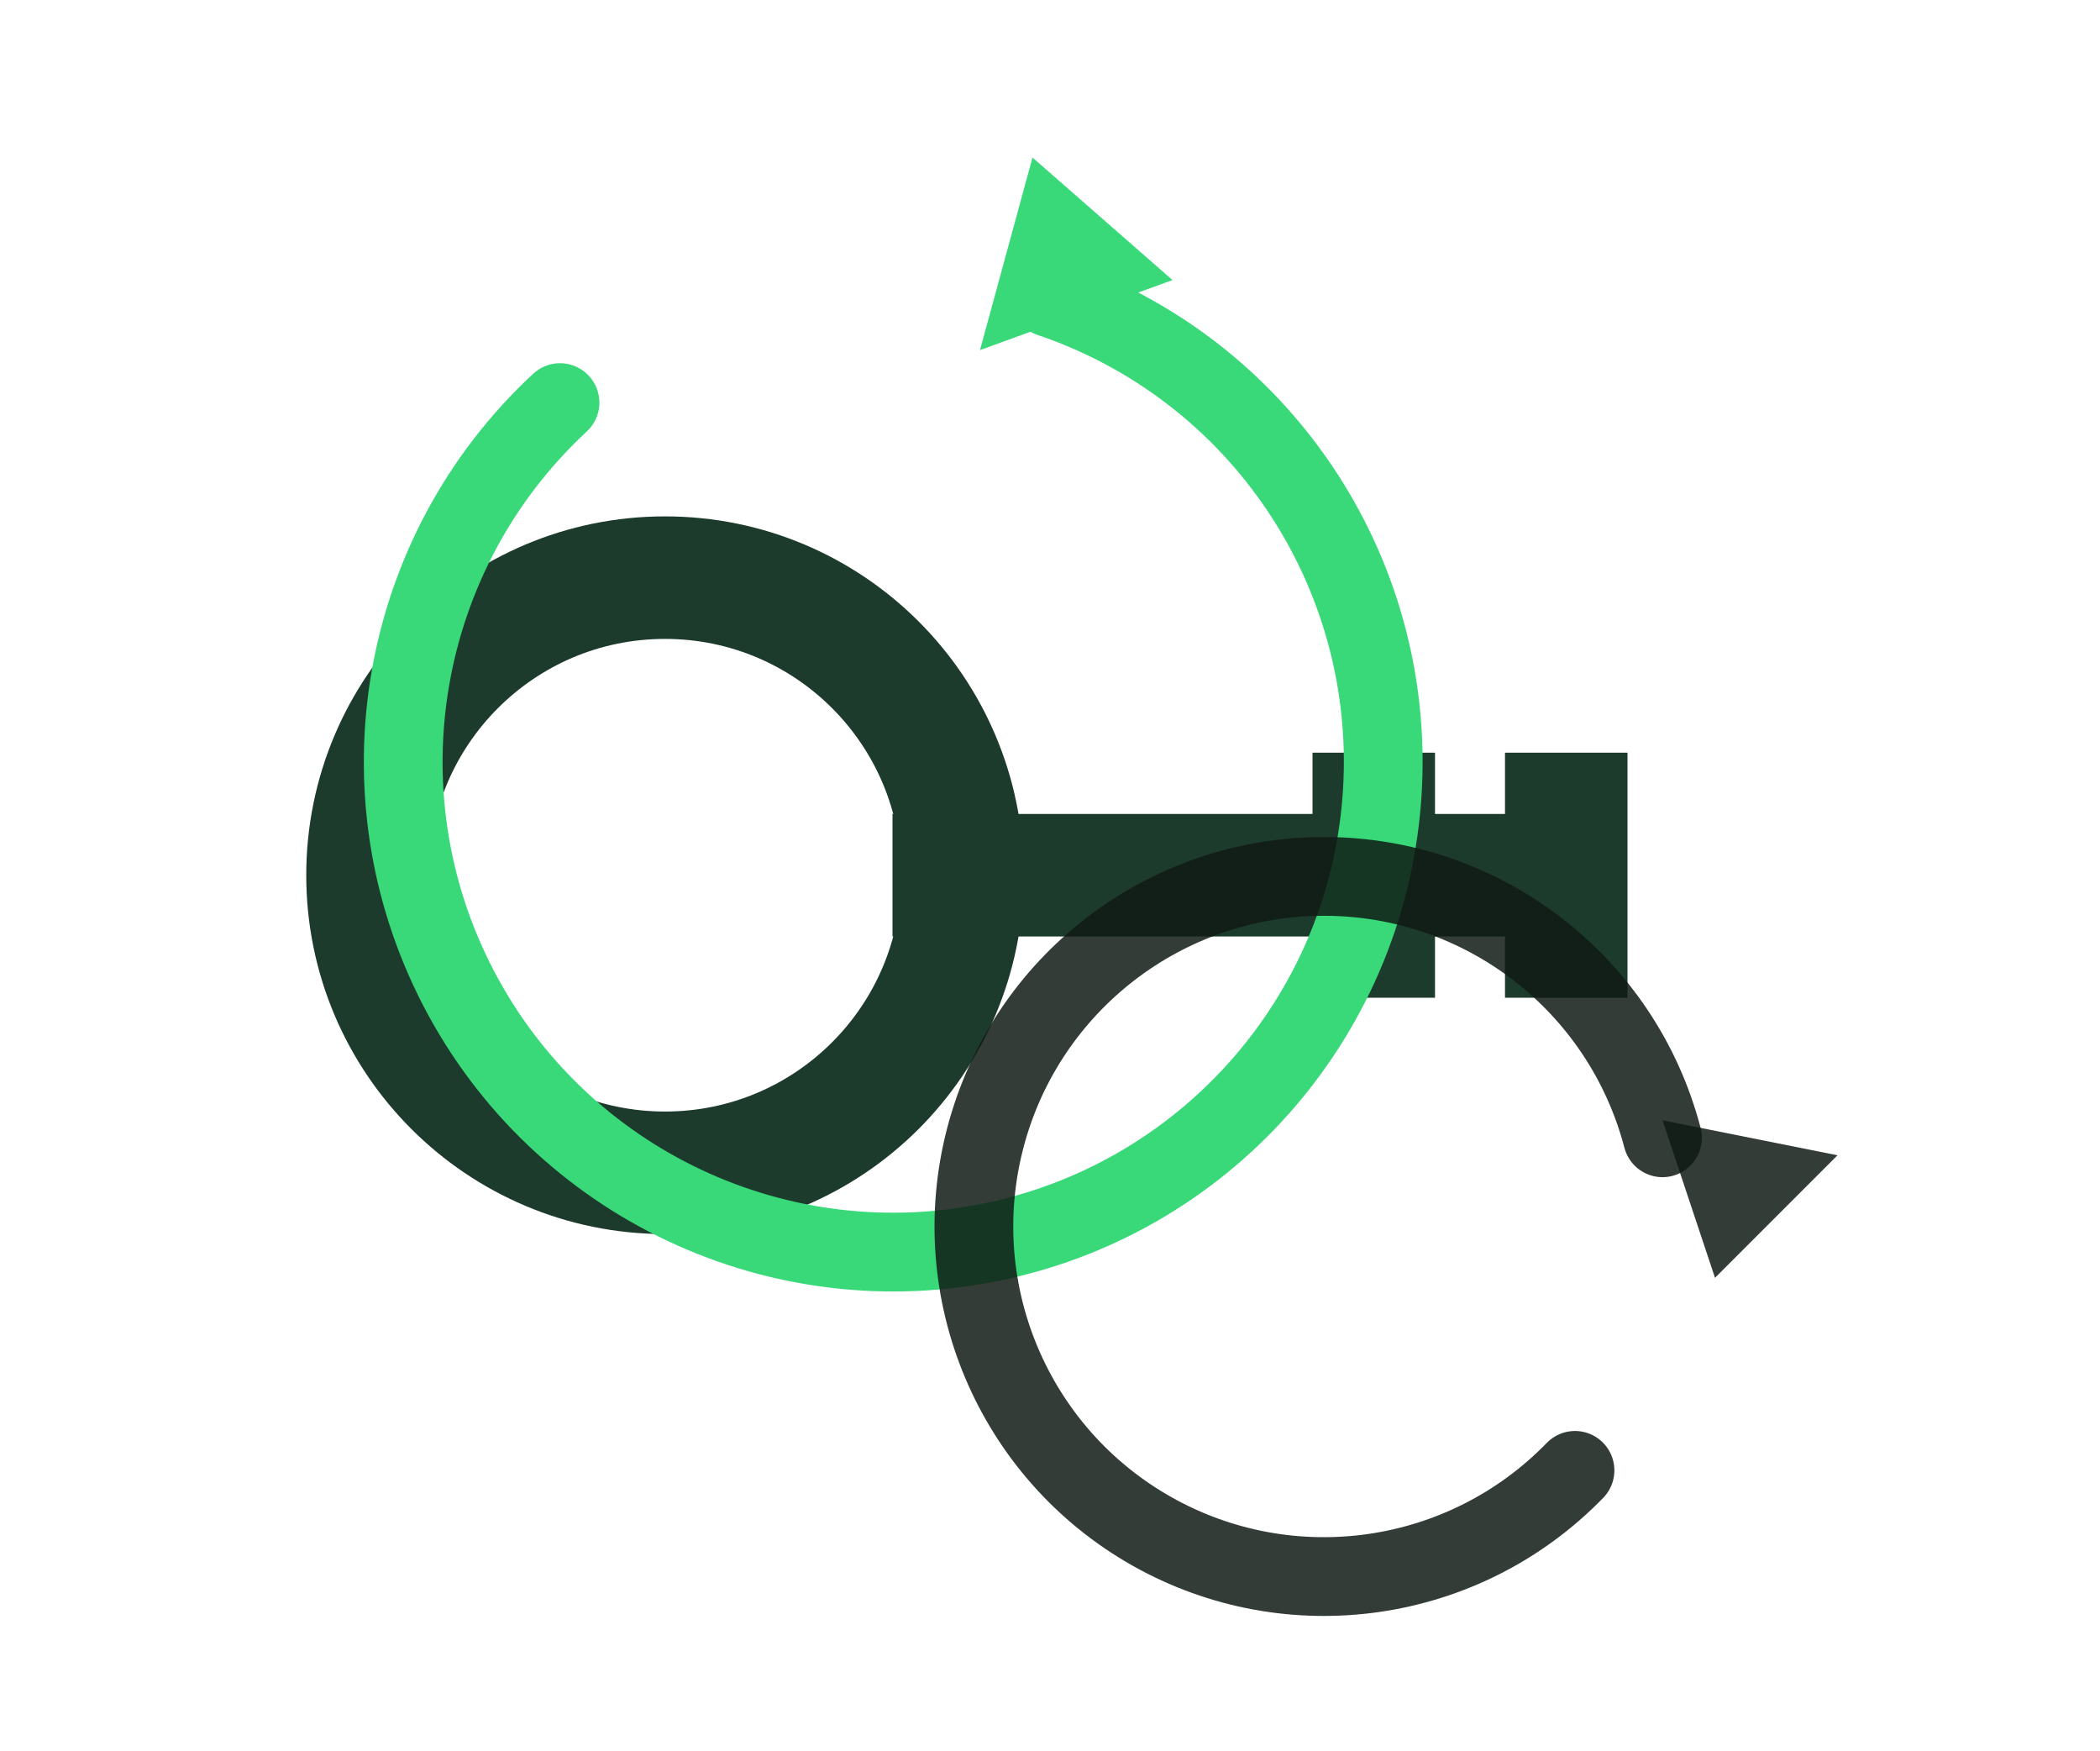
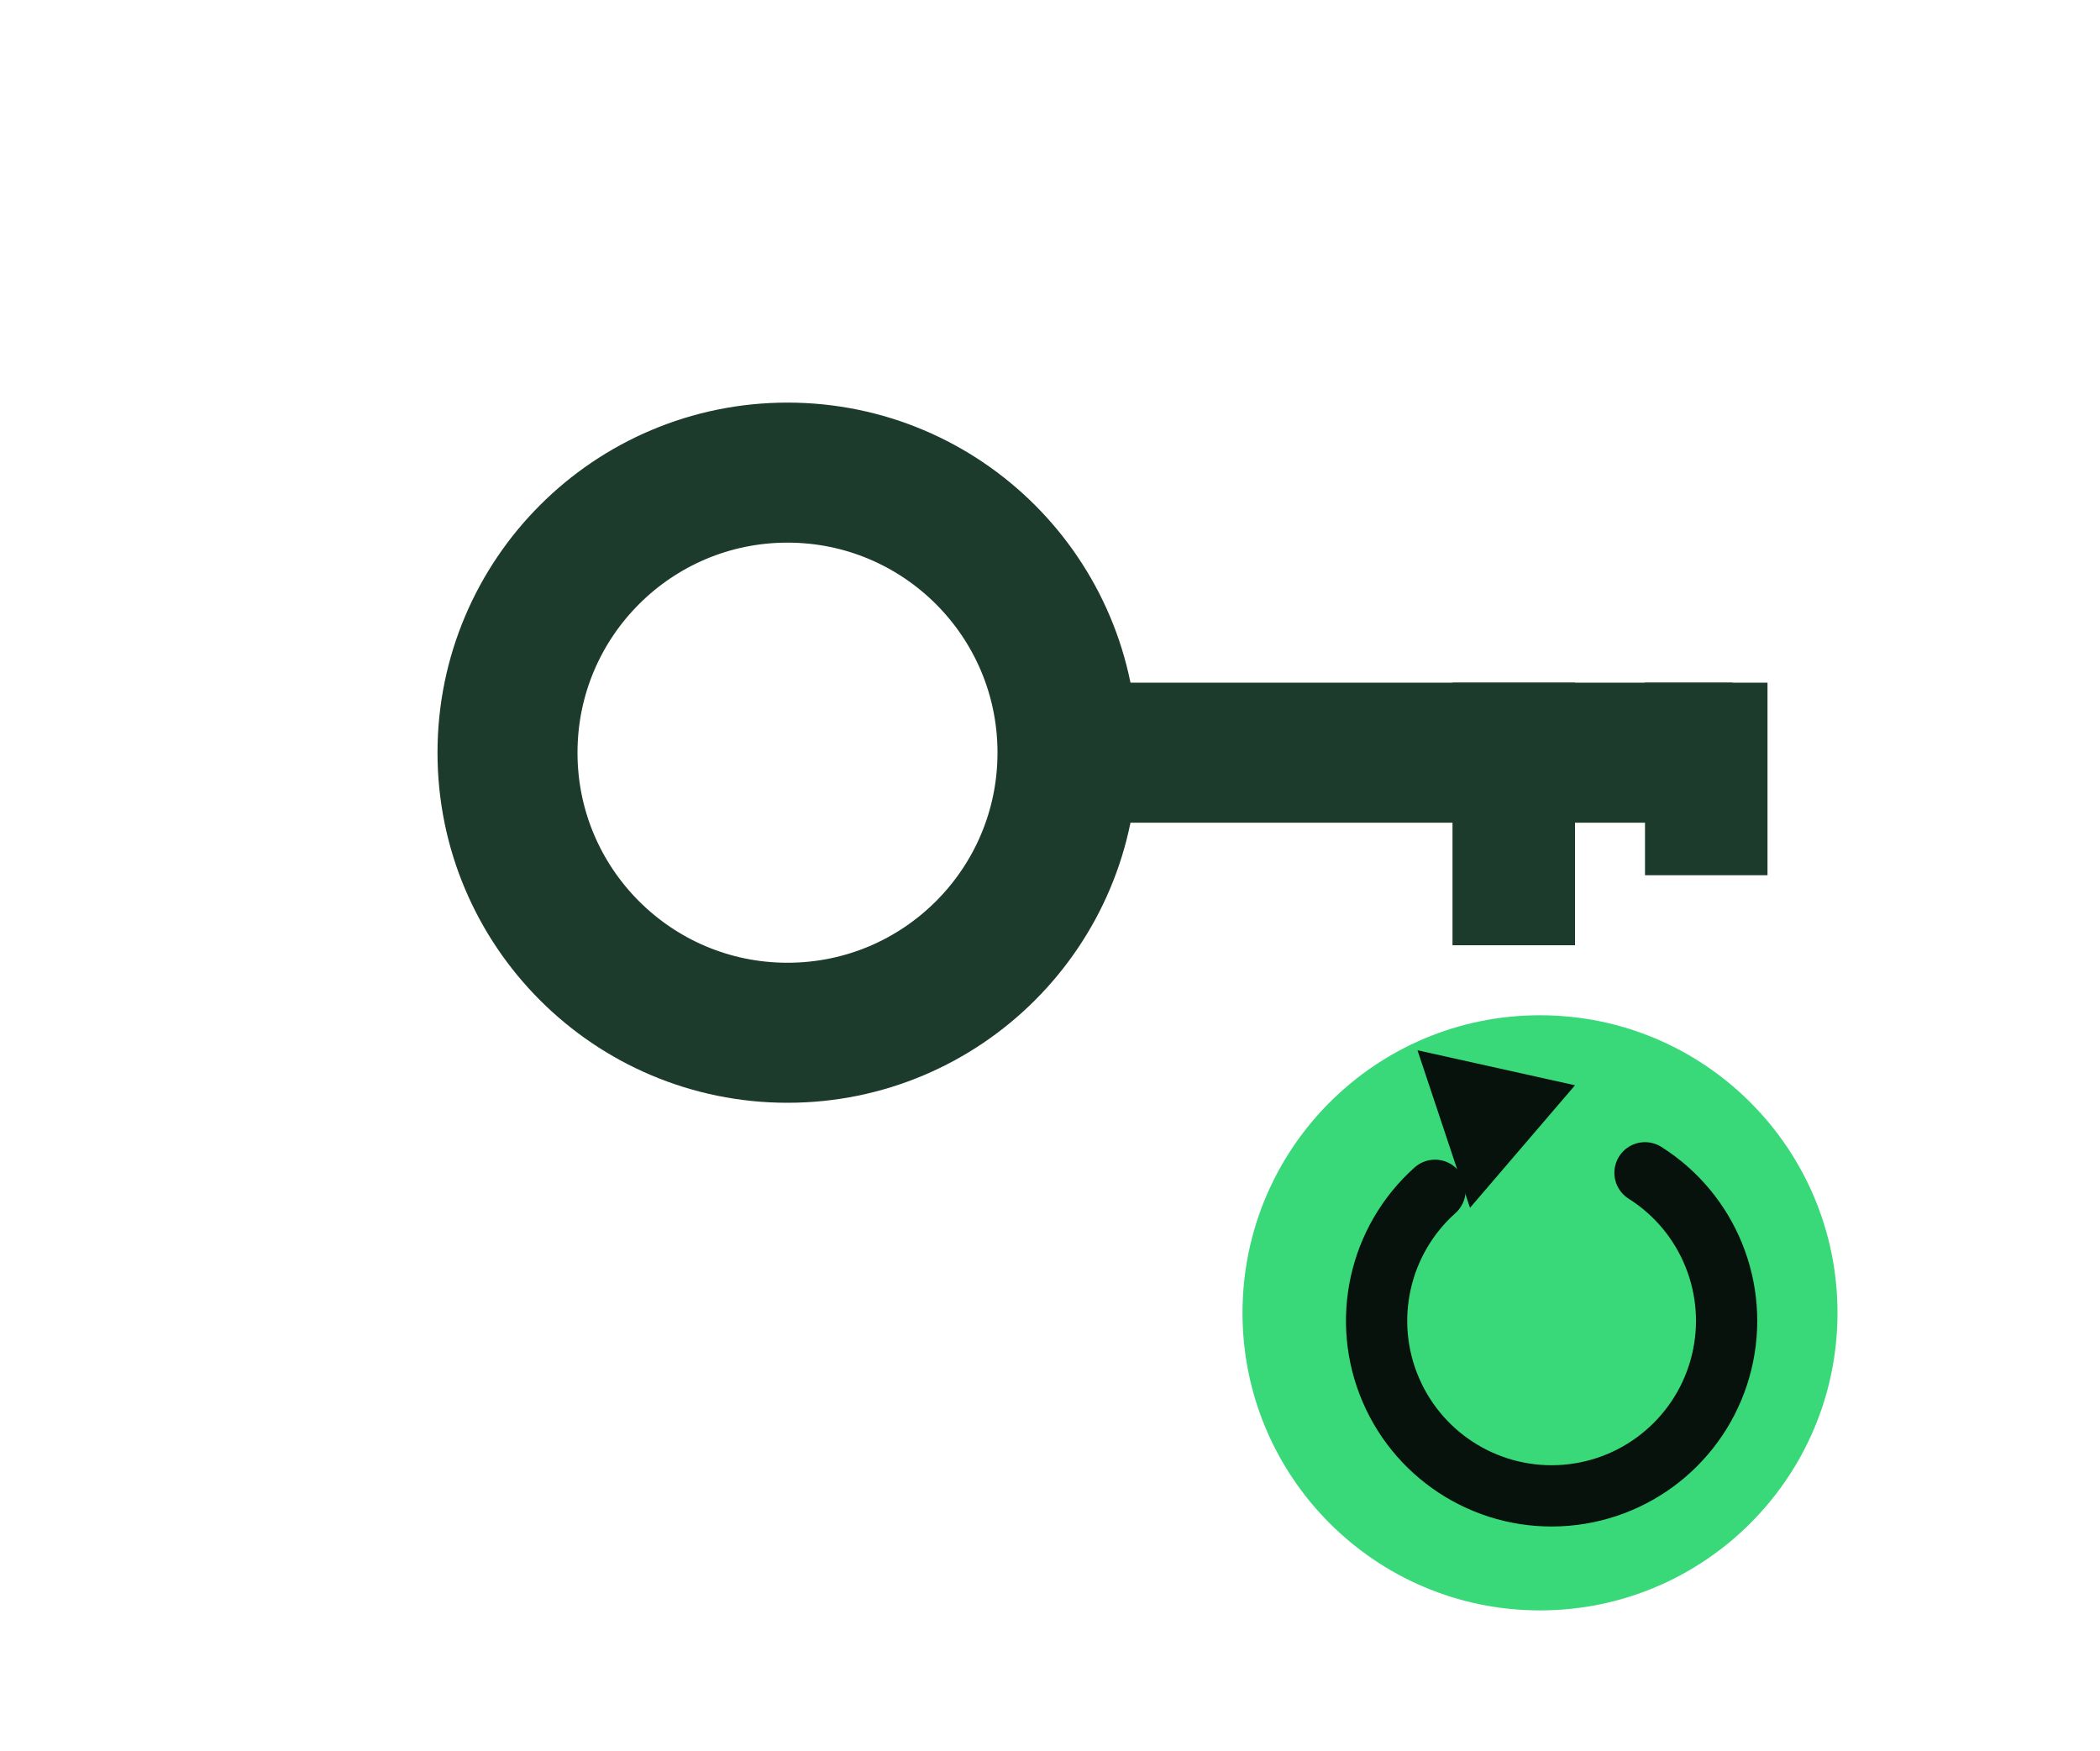
<svg xmlns="http://www.w3.org/2000/svg" viewBox="0 0 240 200" role="img" aria-label="Schlüssel und Kreislauf-Symbol für Übergabe und laufende Betreuung">
-   <circle cx="76" cy="100" r="34" fill="none" stroke="#1D3B2C" stroke-width="14" />
-   <rect x="102" y="93" width="80" height="14" fill="#1D3B2C" />
-   <rect x="150" y="86" width="14" height="28" fill="#1D3B2C" />
-   <rect x="172" y="86" width="14" height="28" fill="#1D3B2C" />
-   <path d="M120 34 A 56 56 0 1 1 64 46" fill="none" stroke="#39D97A" stroke-width="9" stroke-linecap="round" />
-   <polygon points="118,18 134,32 112,40" fill="#39D97A" />
-   <path d="M180 168 A 40 40 0 1 1 190 130" fill="none" stroke="#0F1A14" stroke-width="9" stroke-linecap="round" opacity="0.85" />
-   <polygon points="196,146 190,128 210,132" fill="#0F1A14" opacity="0.85" />
+   <circle cx="90" cy="86" r="32" fill="none" stroke="#1D3B2C" stroke-width="16" />
+   <rect x="118" y="78" width="80" height="16" fill="#1D3B2C" />
+   <rect x="166" y="78" width="14" height="30" fill="#1D3B2C" />
+   <rect x="188" y="78" width="14" height="22" fill="#1D3B2C" />
+   <circle cx="176" cy="150" r="34" fill="#39D97A" />
+   <path d="M188 134 A20 20 0 1 1 164 136" fill="none" stroke="#06120B" stroke-width="7" stroke-linecap="round" />
+   <polygon points="162,120 180,124 168,138" fill="#06120B" />
</svg>
